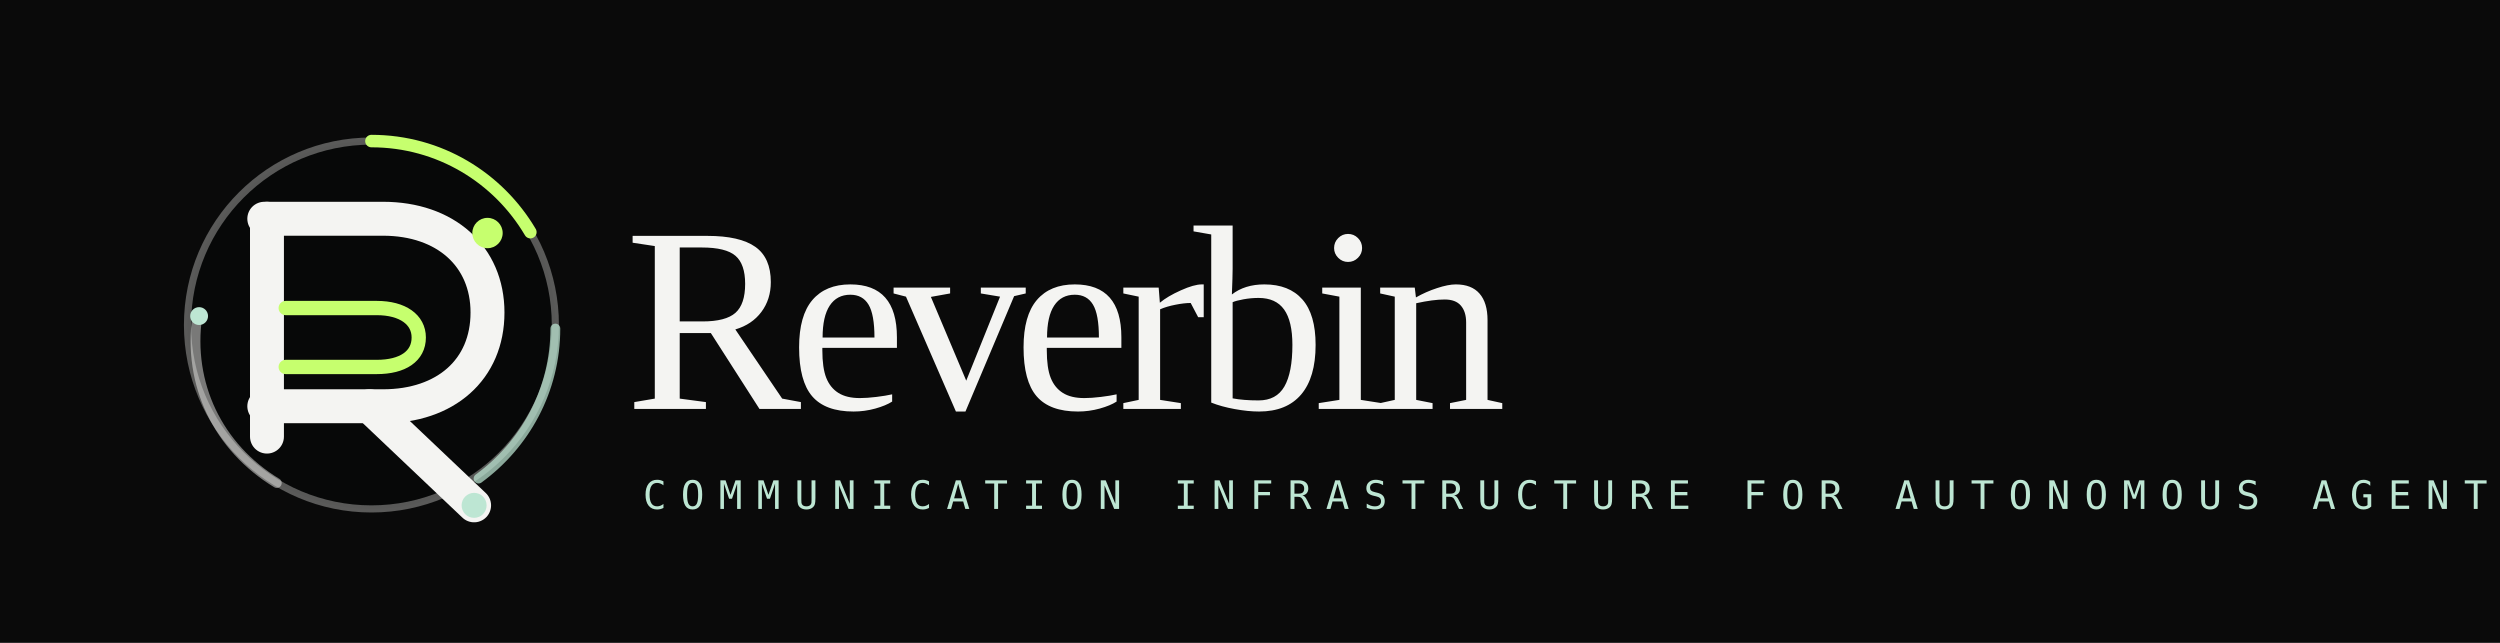
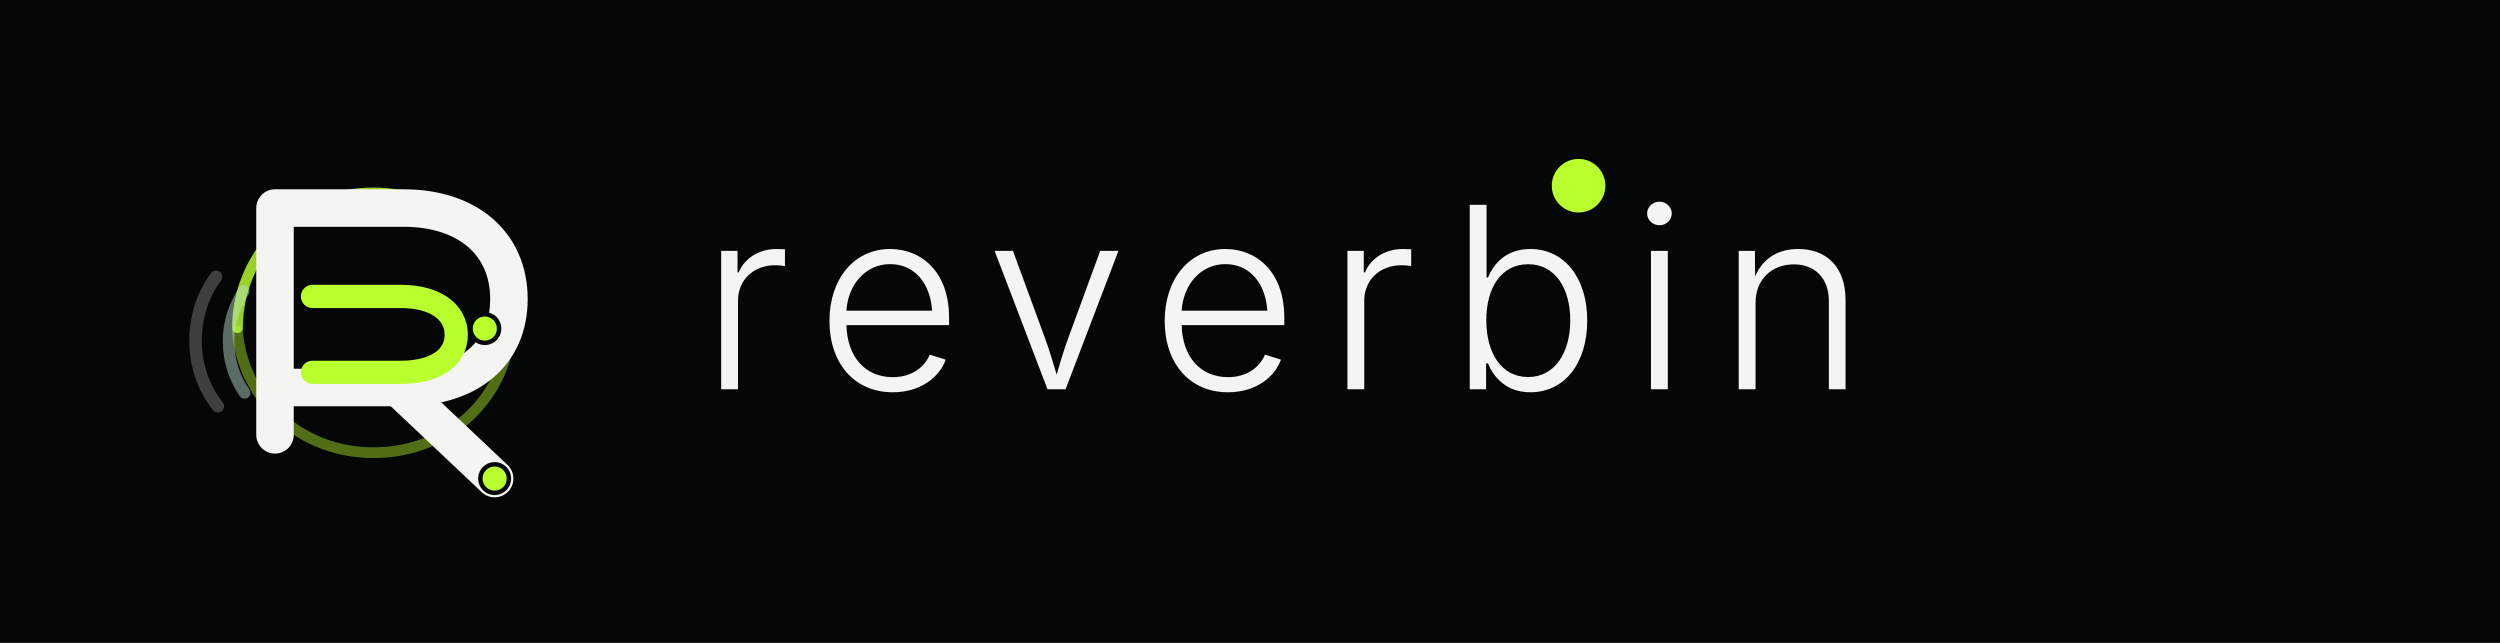
<svg xmlns="http://www.w3.org/2000/svg" width="1400" height="360" viewBox="0 0 1400 360" fill="none" role="img" aria-labelledby="title desc">
-   <rect width="1400" height="360" fill="#0A0A0A" />
-   <g transform="translate(80 54) scale(.5)">
-     <circle cx="256" cy="256" r="206" fill="#070808" stroke="#F4F4F2" stroke-opacity="0.34" stroke-width="8" />
-     <path d="M256 50C332 50 398 91 434 152" stroke="#C6FF6E" stroke-width="14" stroke-linecap="round" />
-     <path d="M462 260C462 329 428 390 376 428" stroke="#BDE6D3" stroke-opacity="0.72" stroke-width="11" stroke-linecap="round" />
-     <path d="M150 433C84 393 50 322 61 246" stroke="#F4F4F2" stroke-opacity="0.48" stroke-width="11" stroke-linecap="round" />
-     <path d="M136 137H269C339 137 386 179 386 242C386 306 339 347 269 347H136" stroke="#F4F4F2" stroke-width="38" stroke-linecap="round" stroke-linejoin="round" />
-     <path d="M139 381V137" stroke="#F4F4F2" stroke-width="38" stroke-linecap="round" />
-     <path d="M254 347L371 458" stroke="#F4F4F2" stroke-width="38" stroke-linecap="round" />
-     <path d="M160 237H262C291 237 309 250 309 270C309 291 291 303 262 303H160" stroke="#C6FF6E" stroke-width="16" stroke-linecap="round" stroke-linejoin="round" />
-     <circle cx="386" cy="153" r="17" fill="#C6FF6E" />
-     <circle cx="371" cy="458" r="14" fill="#BDE6D3" />
-     <circle cx="63" cy="246" r="10" fill="#BDE6D3" />
+   <rect width="1400" height="360" fill="#050606" />
+   <g transform="translate(80 52) scale(0.5)">
+     <rect width="512" height="512" rx="72" fill="#050606" />
+     <path d="M106 263C106 180 174 112 258 112C340 112 405 174 413 253" stroke="#B9FF2D" stroke-opacity="0.82" stroke-width="12" stroke-linecap="round" />
+     <path d="M410 280C396 354 334 403 258 403C177 403 112 344 106 267" stroke="#B9FF2D" stroke-opacity="0.42" stroke-width="12" stroke-linecap="round" />
+     <path d="M82 206C67 226 59 251 59 278C59 305 68 331 84 351" stroke="#F4F4F2" stroke-opacity="0.24" stroke-width="14" stroke-linecap="round" />
+     <path d="M113 222C102 239 96 258 96 278C96 299 102 319 114 336" stroke="#BDE6D3" stroke-opacity="0.46" stroke-width="13" stroke-linecap="round" />
+     <path d="M148 383V129H292C364 129 410 169 410 231C410 292 365 330 292 330H148" stroke="#F4F4F2" stroke-width="42" stroke-linecap="round" stroke-linejoin="round" />
+     <path d="M286 330L394 432" stroke="#F4F4F2" stroke-width="42" stroke-linecap="round" />
+     <path d="M190 228H289C327 228 351 245 351 271C351 297 327 313 289 313H190" stroke="#B9FF2D" stroke-width="26" stroke-linecap="round" />
+     <circle cx="383" cy="264" r="16" fill="#B9FF2D" stroke="#050606" stroke-width="5" />
+     <circle cx="394" cy="432" r="16" fill="#B9FF2D" stroke="#050606" stroke-width="5" />
  </g>
-   <text x="350" y="229" fill="#F4F4F2" font-family="Georgia, 'Times New Roman', serif" font-size="148" letter-spacing="-7">Reverbin</text>
-   <text x="360" y="285" fill="#BDE6D3" font-family="ui-monospace, SFMono-Regular, Menlo, Consolas, monospace" font-size="22" letter-spacing="8">COMMUNICATION INFRASTRUCTURE FOR AUTONOMOUS AGENTS</text>
+   <text x="392" y="218" fill="#F4F4F2" font-family="Segoe UI, Inter, Arial, sans-serif" font-size="142" font-weight="300" letter-spacing="16">reverbin</text>
+   <circle cx="884" cy="126" r="11" fill="#050606" />
+   <circle cx="884" cy="104" r="15" fill="#B9FF2D" />
</svg>
